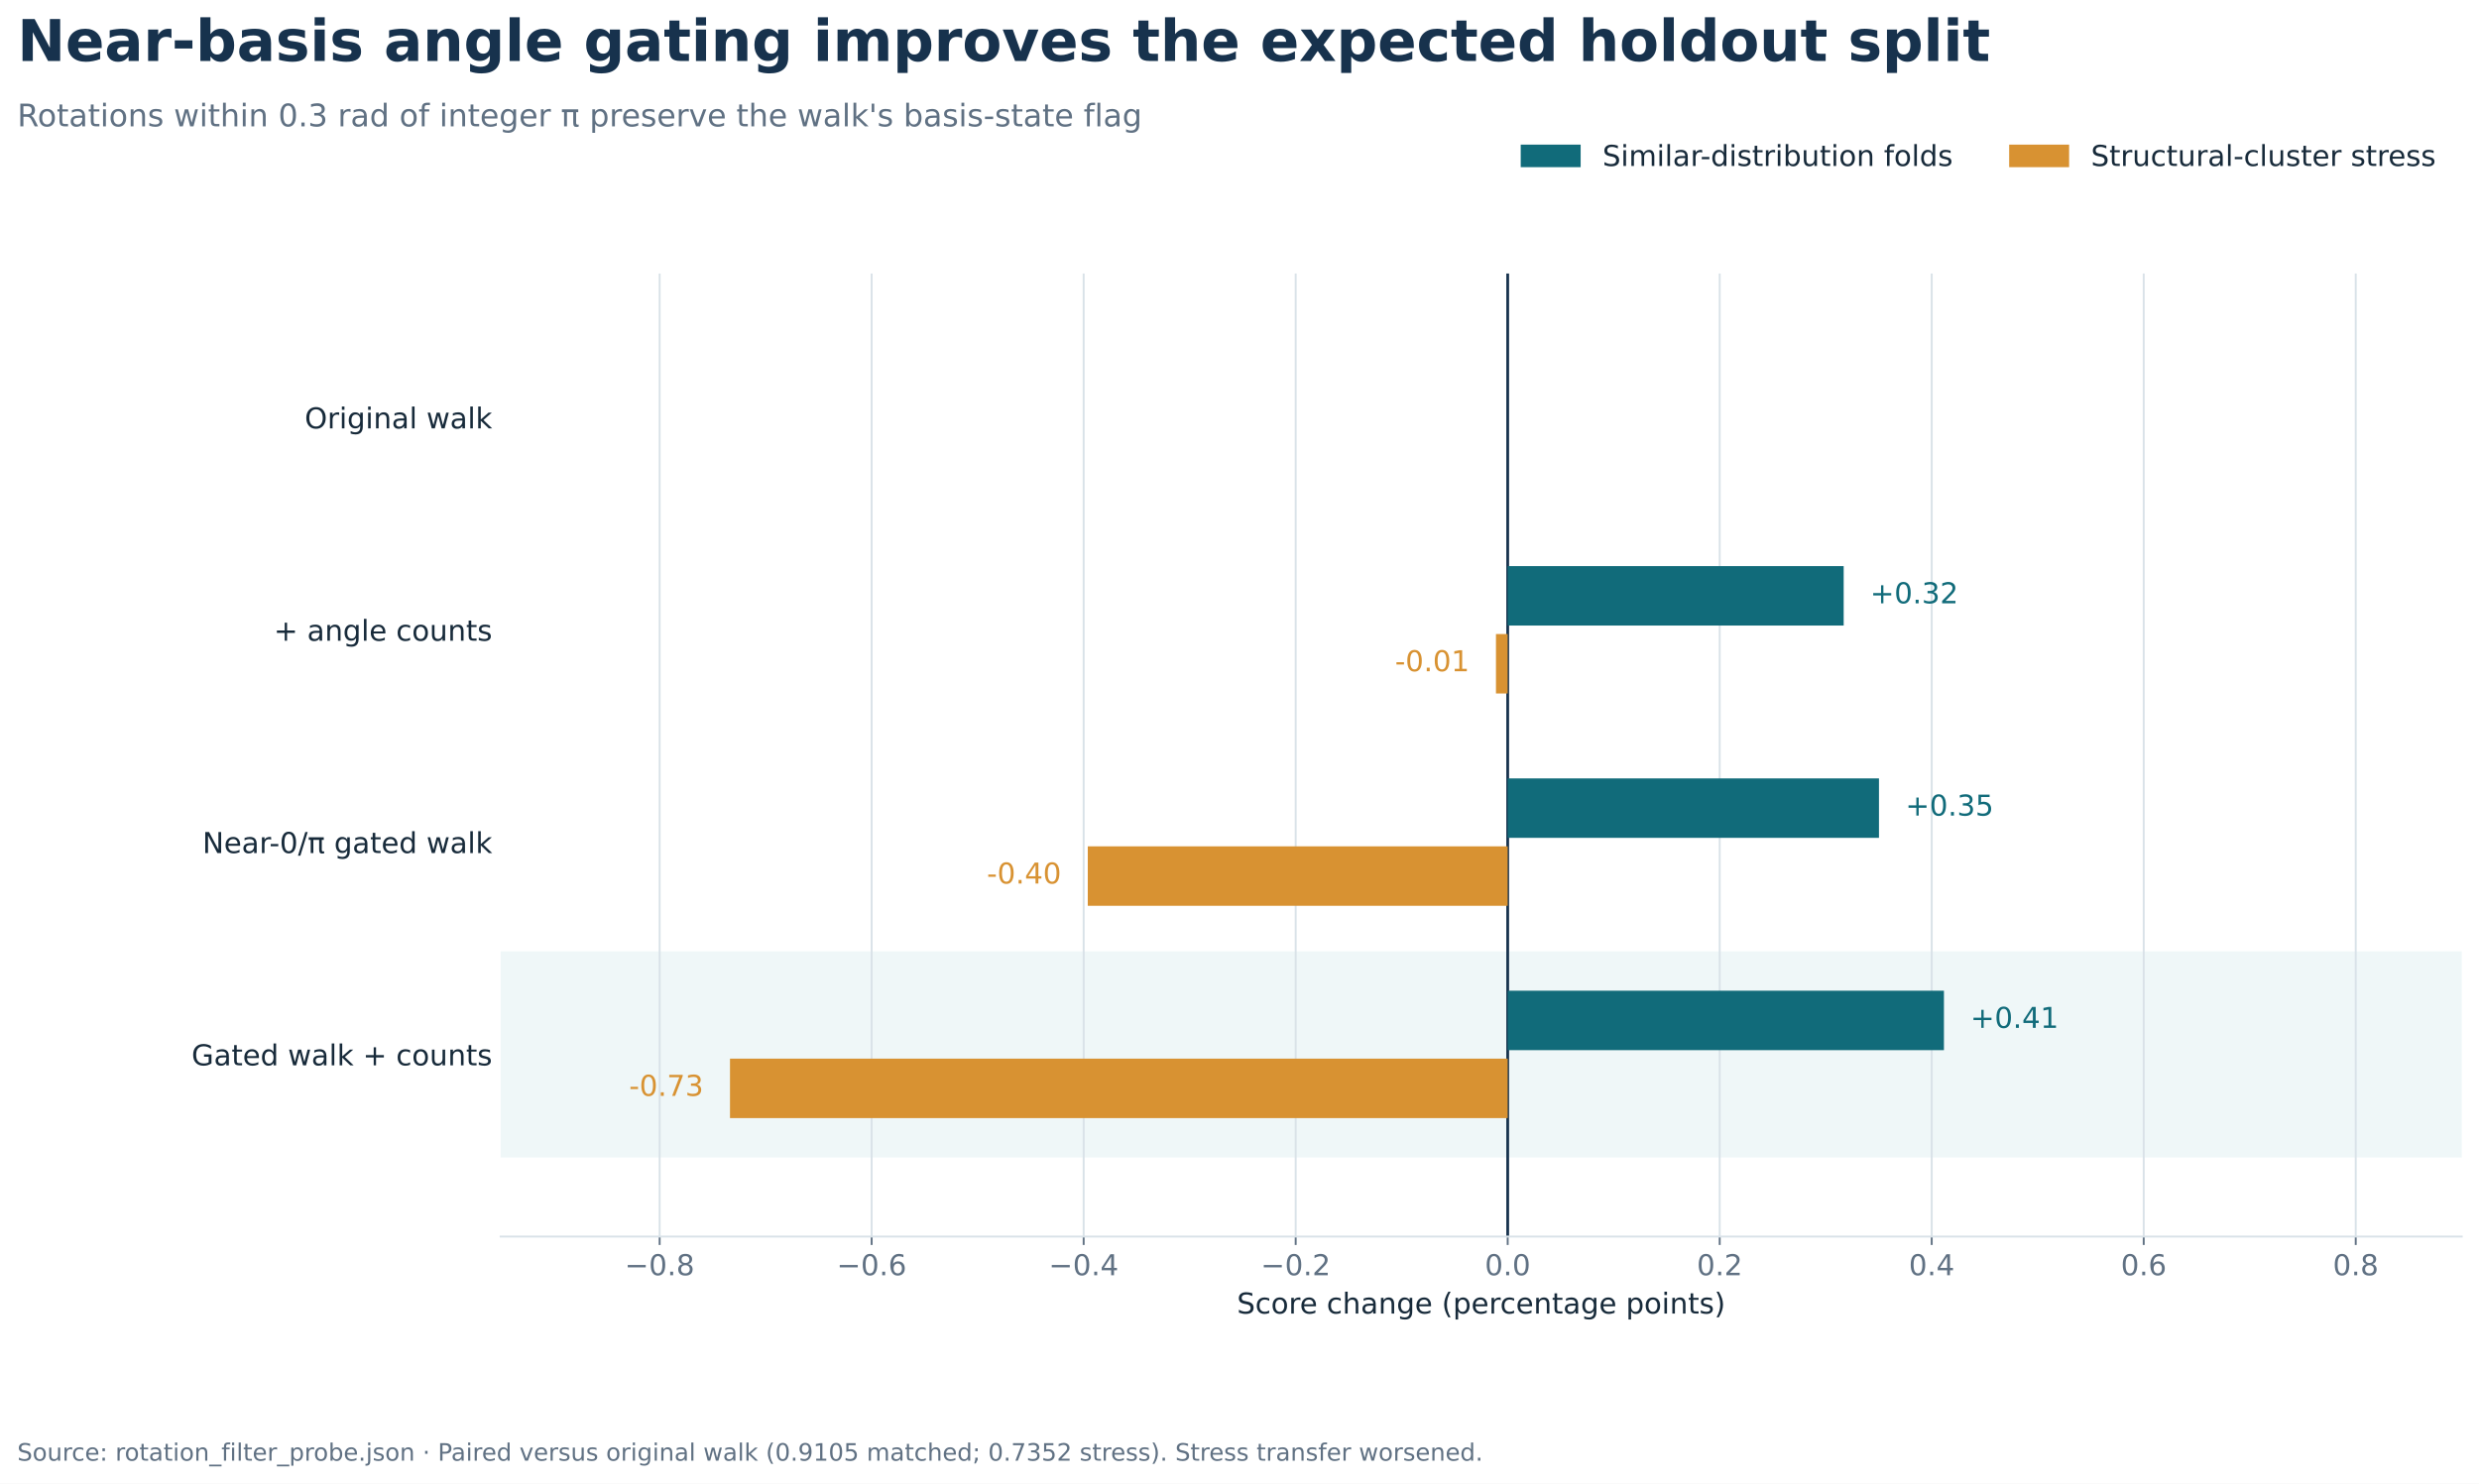
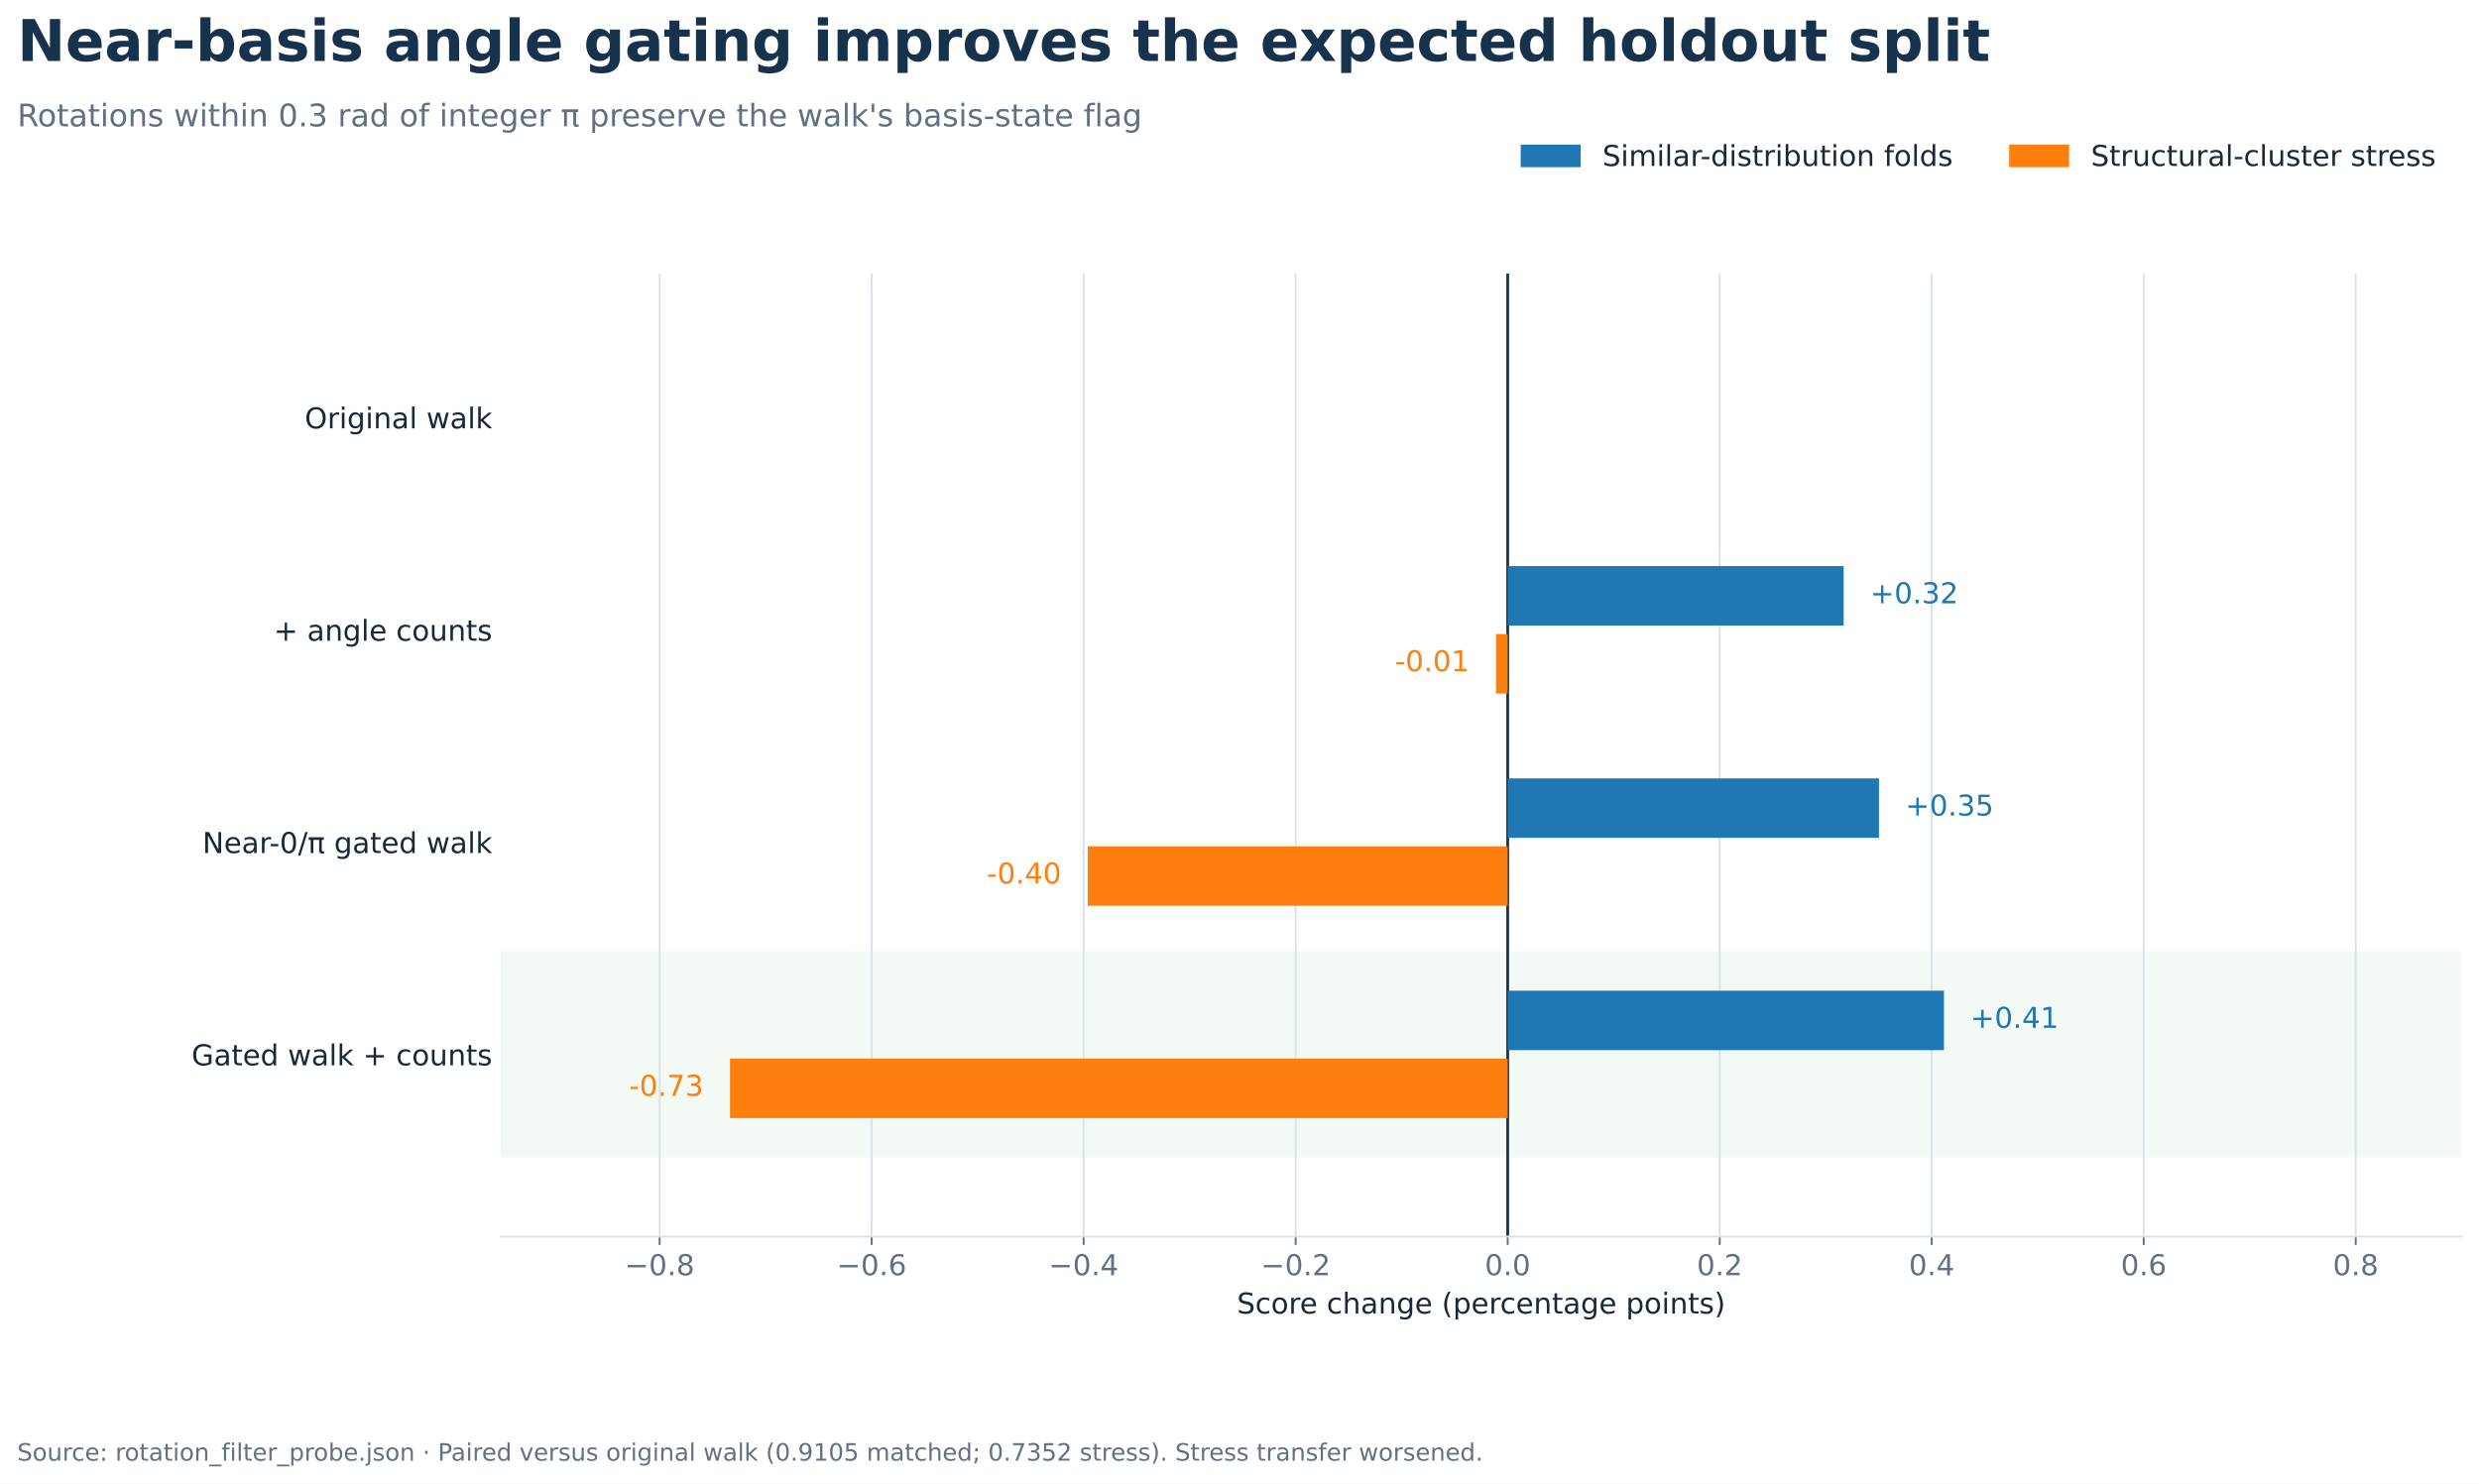
<svg xmlns="http://www.w3.org/2000/svg" xmlns:xlink="http://www.w3.org/1999/xlink" width="1033.92pt" height="618.984pt" viewBox="0 0 1033.92 618.984" version="1.1">
  <defs>
    <style type="text/css">*{stroke-linejoin: round; stroke-linecap: butt}</style>
  </defs>
  <g id="figure_1">
    <g id="patch_1">
      <path d="M 0 618.984 L 1033.92 618.984 L 1033.92 0 L 0 0 z " style="fill: #ffffff" />
    </g>
    <g id="axes_1">
      <g id="patch_2">
        <path d="M 208.8 515.88 L 1026.72 515.88 L 1026.72 114.12 L 208.8 114.12 z " style="fill: #ffffff" />
      </g>
      <g id="patch_3">
-         <path d="M 208.8 397.371 L 1026.72 397.371 L 1026.72 482.4 L 208.8 482.4 z " clip-path="url(#p80ac3d2a57)" style="fill: #dbeef0; opacity: 0.45; stroke: #dbeef0; stroke-linejoin: miter" />
+         <path d="M 208.8 397.371 L 1026.72 397.371 L 1026.72 482.4 L 208.8 482.4 z " clip-path="url(#pee9d7599c7)" style="fill: #e4f1e7; opacity: 0.45; stroke: #e4f1e7; stroke-linejoin: miter" />
      </g>
      <g id="matplotlib.axis_1">
        <g id="xtick_1">
          <g id="line2d_1">
-             <path d="M 275.118 515.88 L 275.118 114.12 " clip-path="url(#p80ac3d2a57)" style="fill: none; stroke: #d9e2e8; stroke-width: 0.8; stroke-linecap: square" />
+             <path d="M 275.118 515.88 L 275.118 114.12 " clip-path="url(#pee9d7599c7)" style="fill: none; stroke: #d9e2e8; stroke-width: 0.8; stroke-linecap: square" />
          </g>
          <g id="line2d_2">
            <defs>
-               <path id="me31cb0b7e1" d="M 0 0 L 0 3.5 " style="stroke: #607183; stroke-width: 0.8" />
+               <path id="m8a877ed43d" d="M 0 0 L 0 3.5 " style="stroke: #607183; stroke-width: 0.8" />
            </defs>
            <g>
-               <use xlink:href="#me31cb0b7e1" x="275.118" y="515.88" style="fill: #607183; stroke: #607183; stroke-width: 0.8" />
+               <use xlink:href="#m8a877ed43d" x="275.118" y="515.88" style="fill: #607183; stroke: #607183; stroke-width: 0.8" />
            </g>
          </g>
          <g id="text_1">
            <text style="font-size: 12px; font-family: 'DejaVu Sans'; text-anchor: middle; fill: #607183" x="275.118" y="531.997" transform="rotate(-0 275.1178 531.9972)">−0.8</text>
          </g>
        </g>
        <g id="xtick_2">
          <g id="line2d_3">
-             <path d="M 363.542 515.88 L 363.542 114.12 " clip-path="url(#p80ac3d2a57)" style="fill: none; stroke: #d9e2e8; stroke-width: 0.8; stroke-linecap: square" />
+             <path d="M 363.542 515.88 L 363.542 114.12 " clip-path="url(#pee9d7599c7)" style="fill: none; stroke: #d9e2e8; stroke-width: 0.8; stroke-linecap: square" />
          </g>
          <g id="line2d_4">
            <g>
-               <use xlink:href="#me31cb0b7e1" x="363.542" y="515.88" style="fill: #607183; stroke: #607183; stroke-width: 0.8" />
+               <use xlink:href="#m8a877ed43d" x="363.542" y="515.88" style="fill: #607183; stroke: #607183; stroke-width: 0.8" />
            </g>
          </g>
          <g id="text_2">
            <text style="font-size: 12px; font-family: 'DejaVu Sans'; text-anchor: middle; fill: #607183" x="363.542" y="531.997" transform="rotate(-0 363.5416 531.9972)">−0.6</text>
          </g>
        </g>
        <g id="xtick_3">
          <g id="line2d_5">
-             <path d="M 451.965 515.88 L 451.965 114.12 " clip-path="url(#p80ac3d2a57)" style="fill: none; stroke: #d9e2e8; stroke-width: 0.8; stroke-linecap: square" />
+             <path d="M 451.965 515.88 L 451.965 114.12 " clip-path="url(#pee9d7599c7)" style="fill: none; stroke: #d9e2e8; stroke-width: 0.8; stroke-linecap: square" />
          </g>
          <g id="line2d_6">
            <g>
-               <use xlink:href="#me31cb0b7e1" x="451.965" y="515.88" style="fill: #607183; stroke: #607183; stroke-width: 0.8" />
+               <use xlink:href="#m8a877ed43d" x="451.965" y="515.88" style="fill: #607183; stroke: #607183; stroke-width: 0.8" />
            </g>
          </g>
          <g id="text_3">
            <text style="font-size: 12px; font-family: 'DejaVu Sans'; text-anchor: middle; fill: #607183" x="451.965" y="531.997" transform="rotate(-0 451.9654 531.9972)">−0.4</text>
          </g>
        </g>
        <g id="xtick_4">
          <g id="line2d_7">
-             <path d="M 540.389 515.88 L 540.389 114.12 " clip-path="url(#p80ac3d2a57)" style="fill: none; stroke: #d9e2e8; stroke-width: 0.8; stroke-linecap: square" />
+             <path d="M 540.389 515.88 L 540.389 114.12 " clip-path="url(#pee9d7599c7)" style="fill: none; stroke: #d9e2e8; stroke-width: 0.8; stroke-linecap: square" />
          </g>
          <g id="line2d_8">
            <g>
-               <use xlink:href="#me31cb0b7e1" x="540.389" y="515.88" style="fill: #607183; stroke: #607183; stroke-width: 0.8" />
+               <use xlink:href="#m8a877ed43d" x="540.389" y="515.88" style="fill: #607183; stroke: #607183; stroke-width: 0.8" />
            </g>
          </g>
          <g id="text_4">
            <text style="font-size: 12px; font-family: 'DejaVu Sans'; text-anchor: middle; fill: #607183" x="540.389" y="531.997" transform="rotate(-0 540.3892 531.9972)">−0.2</text>
          </g>
        </g>
        <g id="xtick_5">
          <g id="line2d_9">
-             <path d="M 628.813 515.88 L 628.813 114.12 " clip-path="url(#p80ac3d2a57)" style="fill: none; stroke: #d9e2e8; stroke-width: 0.8; stroke-linecap: square" />
+             <path d="M 628.813 515.88 L 628.813 114.12 " clip-path="url(#pee9d7599c7)" style="fill: none; stroke: #d9e2e8; stroke-width: 0.8; stroke-linecap: square" />
          </g>
          <g id="line2d_10">
            <g>
-               <use xlink:href="#me31cb0b7e1" x="628.813" y="515.88" style="fill: #607183; stroke: #607183; stroke-width: 0.8" />
+               <use xlink:href="#m8a877ed43d" x="628.813" y="515.88" style="fill: #607183; stroke: #607183; stroke-width: 0.8" />
            </g>
          </g>
          <g id="text_5">
            <text style="font-size: 12px; font-family: 'DejaVu Sans'; text-anchor: middle; fill: #607183" x="628.813" y="531.997" transform="rotate(-0 628.813 531.9972)">0.0</text>
          </g>
        </g>
        <g id="xtick_6">
          <g id="line2d_11">
-             <path d="M 717.237 515.88 L 717.237 114.12 " clip-path="url(#p80ac3d2a57)" style="fill: none; stroke: #d9e2e8; stroke-width: 0.8; stroke-linecap: square" />
+             <path d="M 717.237 515.88 L 717.237 114.12 " clip-path="url(#pee9d7599c7)" style="fill: none; stroke: #d9e2e8; stroke-width: 0.8; stroke-linecap: square" />
          </g>
          <g id="line2d_12">
            <g>
-               <use xlink:href="#me31cb0b7e1" x="717.237" y="515.88" style="fill: #607183; stroke: #607183; stroke-width: 0.8" />
+               <use xlink:href="#m8a877ed43d" x="717.237" y="515.88" style="fill: #607183; stroke: #607183; stroke-width: 0.8" />
            </g>
          </g>
          <g id="text_6">
            <text style="font-size: 12px; font-family: 'DejaVu Sans'; text-anchor: middle; fill: #607183" x="717.237" y="531.997" transform="rotate(-0 717.2368 531.9972)">0.2</text>
          </g>
        </g>
        <g id="xtick_7">
          <g id="line2d_13">
-             <path d="M 805.661 515.88 L 805.661 114.12 " clip-path="url(#p80ac3d2a57)" style="fill: none; stroke: #d9e2e8; stroke-width: 0.8; stroke-linecap: square" />
+             <path d="M 805.661 515.88 L 805.661 114.12 " clip-path="url(#pee9d7599c7)" style="fill: none; stroke: #d9e2e8; stroke-width: 0.8; stroke-linecap: square" />
          </g>
          <g id="line2d_14">
            <g>
-               <use xlink:href="#me31cb0b7e1" x="805.661" y="515.88" style="fill: #607183; stroke: #607183; stroke-width: 0.8" />
+               <use xlink:href="#m8a877ed43d" x="805.661" y="515.88" style="fill: #607183; stroke: #607183; stroke-width: 0.8" />
            </g>
          </g>
          <g id="text_7">
            <text style="font-size: 12px; font-family: 'DejaVu Sans'; text-anchor: middle; fill: #607183" x="805.661" y="531.997" transform="rotate(-0 805.6605 531.9972)">0.4</text>
          </g>
        </g>
        <g id="xtick_8">
          <g id="line2d_15">
-             <path d="M 894.084 515.88 L 894.084 114.12 " clip-path="url(#p80ac3d2a57)" style="fill: none; stroke: #d9e2e8; stroke-width: 0.8; stroke-linecap: square" />
+             <path d="M 894.084 515.88 L 894.084 114.12 " clip-path="url(#pee9d7599c7)" style="fill: none; stroke: #d9e2e8; stroke-width: 0.8; stroke-linecap: square" />
          </g>
          <g id="line2d_16">
            <g>
-               <use xlink:href="#me31cb0b7e1" x="894.084" y="515.88" style="fill: #607183; stroke: #607183; stroke-width: 0.8" />
+               <use xlink:href="#m8a877ed43d" x="894.084" y="515.88" style="fill: #607183; stroke: #607183; stroke-width: 0.8" />
            </g>
          </g>
          <g id="text_8">
            <text style="font-size: 12px; font-family: 'DejaVu Sans'; text-anchor: middle; fill: #607183" x="894.084" y="531.997" transform="rotate(-0 894.0843 531.9972)">0.6</text>
          </g>
        </g>
        <g id="xtick_9">
          <g id="line2d_17">
-             <path d="M 982.508 515.88 L 982.508 114.12 " clip-path="url(#p80ac3d2a57)" style="fill: none; stroke: #d9e2e8; stroke-width: 0.8; stroke-linecap: square" />
+             <path d="M 982.508 515.88 L 982.508 114.12 " clip-path="url(#pee9d7599c7)" style="fill: none; stroke: #d9e2e8; stroke-width: 0.8; stroke-linecap: square" />
          </g>
          <g id="line2d_18">
            <g>
-               <use xlink:href="#me31cb0b7e1" x="982.508" y="515.88" style="fill: #607183; stroke: #607183; stroke-width: 0.8" />
+               <use xlink:href="#m8a877ed43d" x="982.508" y="515.88" style="fill: #607183; stroke: #607183; stroke-width: 0.8" />
            </g>
          </g>
          <g id="text_9">
            <text style="font-size: 12px; font-family: 'DejaVu Sans'; text-anchor: middle; fill: #607183" x="982.508" y="531.997" transform="rotate(-0 982.5081 531.9972)">0.8</text>
          </g>
        </g>
        <g id="text_10">
          <text style="font-size: 12px; font-family: 'DejaVu Sans'; text-anchor: middle; fill: #172a3a" x="617.76" y="547.998" transform="rotate(-0 617.76 547.9981)">Score change (percentage points)</text>
        </g>
      </g>
      <g id="matplotlib.axis_2">
        <g id="ytick_1">
          <g id="line2d_19" />
          <g id="text_11">
            <text style="font-size: 12px; font-family: 'DejaVu Sans'; text-anchor: end; fill: #172a3a" x="205.3" y="178.73" transform="rotate(-0 205.3 178.7305)">Original walk</text>
          </g>
        </g>
        <g id="ytick_2">
          <g id="line2d_20" />
          <g id="text_12">
            <text style="font-size: 12px; font-family: 'DejaVu Sans'; text-anchor: end; fill: #172a3a" x="205.3" y="267.302" transform="rotate(-0 205.3 267.3019)">+ angle counts</text>
          </g>
        </g>
        <g id="ytick_3">
          <g id="line2d_21" />
          <g id="text_13">
            <text style="font-size: 12px; font-family: 'DejaVu Sans'; text-anchor: end; fill: #172a3a" x="205.3" y="355.873" transform="rotate(-0 205.3 355.8733)">Near-0/π gated walk</text>
          </g>
        </g>
        <g id="ytick_4">
          <g id="line2d_22" />
          <g id="text_14">
            <text style="font-size: 12px; font-family: 'DejaVu Sans'; text-anchor: end; fill: #172a3a" x="205.3" y="444.445" transform="rotate(-0 205.3 444.4448)">Gated walk + counts</text>
          </g>
        </g>
      </g>
      <g id="line2d_23">
-         <path d="M 628.813 515.88 L 628.813 114.12 " clip-path="url(#p80ac3d2a57)" style="fill: none; stroke: #17324d; stroke-width: 1.15; stroke-linecap: square" />
+         <path d="M 628.813 515.88 L 628.813 114.12 " clip-path="url(#pee9d7599c7)" style="fill: none; stroke: #17324d; stroke-width: 1.15; stroke-linecap: square" />
      </g>
      <g id="patch_4">
        <path d="M 208.8 515.88 L 1026.72 515.88 " style="fill: none; stroke: #d9e2e8; stroke-width: 0.8; stroke-linejoin: miter; stroke-linecap: square" />
      </g>
      <g id="patch_5">
-         <path d="M 628.813 147.6 L 628.813 147.6 L 628.813 172.4 L 628.813 172.4 z " clip-path="url(#p80ac3d2a57)" style="fill: #116b7a" />
+         <path d="M 628.813 147.6 L 628.813 147.6 L 628.813 172.4 L 628.813 172.4 z " clip-path="url(#pee9d7599c7)" style="fill: #1f77b4" />
      </g>
      <g id="patch_6">
-         <path d="M 628.813 236.171 L 768.944 236.171 L 768.944 260.971 L 628.813 260.971 z " clip-path="url(#p80ac3d2a57)" style="fill: #116b7a" />
+         <path d="M 628.813 236.171 L 768.944 236.171 L 768.944 260.971 L 628.813 260.971 z " clip-path="url(#pee9d7599c7)" style="fill: #1f77b4" />
      </g>
      <g id="patch_7">
-         <path d="M 628.813 324.743 L 783.665 324.743 L 783.665 349.543 L 628.813 349.543 z " clip-path="url(#p80ac3d2a57)" style="fill: #116b7a" />
+         <path d="M 628.813 324.743 L 783.665 324.743 L 783.665 349.543 L 628.813 349.543 z " clip-path="url(#pee9d7599c7)" style="fill: #1f77b4" />
      </g>
      <g id="patch_8">
-         <path d="M 628.813 413.314 L 810.759 413.314 L 810.759 438.114 L 628.813 438.114 z " clip-path="url(#p80ac3d2a57)" style="fill: #116b7a" />
+         <path d="M 628.813 413.314 L 810.759 413.314 L 810.759 438.114 L 628.813 438.114 z " clip-path="url(#pee9d7599c7)" style="fill: #1f77b4" />
      </g>
      <g id="patch_9">
-         <path d="M 628.813 175.943 L 628.813 175.943 L 628.813 200.743 L 628.813 200.743 z " clip-path="url(#p80ac3d2a57)" style="fill: #d89232" />
+         <path d="M 628.813 175.943 L 628.813 175.943 L 628.813 200.743 L 628.813 200.743 z " clip-path="url(#pee9d7599c7)" style="fill: #ff7f0e" />
      </g>
      <g id="patch_10">
-         <path d="M 628.813 264.514 L 623.921 264.514 L 623.921 289.314 L 628.813 289.314 z " clip-path="url(#p80ac3d2a57)" style="fill: #d89232" />
+         <path d="M 628.813 264.514 L 623.921 264.514 L 623.921 289.314 L 628.813 289.314 z " clip-path="url(#pee9d7599c7)" style="fill: #ff7f0e" />
      </g>
      <g id="patch_11">
-         <path d="M 628.813 353.086 L 453.682 353.086 L 453.682 377.886 L 628.813 377.886 z " clip-path="url(#p80ac3d2a57)" style="fill: #d89232" />
+         <path d="M 628.813 353.086 L 453.682 353.086 L 453.682 377.886 L 628.813 377.886 z " clip-path="url(#pee9d7599c7)" style="fill: #ff7f0e" />
      </g>
      <g id="patch_12">
-         <path d="M 628.813 441.657 L 304.459 441.657 L 304.459 466.457 L 628.813 466.457 z " clip-path="url(#p80ac3d2a57)" style="fill: #d89232" />
+         <path d="M 628.813 441.657 L 304.459 441.657 L 304.459 466.457 L 628.813 466.457 z " clip-path="url(#pee9d7599c7)" style="fill: #ff7f0e" />
      </g>
      <g id="text_15">
-         <text style="font-size: 12px; font-family: 'DejaVu Sans'; text-anchor: start; fill: #116b7a" x="779.997" y="251.689" transform="rotate(-0 779.9972 251.6886)">+0.32</text>
+         <text style="font-size: 12px; font-family: 'DejaVu Sans'; text-anchor: start; fill: #1f77b4" x="779.997" y="251.689" transform="rotate(-0 779.9972 251.6886)">+0.32</text>
      </g>
      <g id="text_16">
-         <text style="font-size: 12px; font-family: 'DejaVu Sans'; text-anchor: end; fill: #d89232" x="612.868" y="280.031" transform="rotate(-0 612.8677 280.0315)">-0.01</text>
+         <text style="font-size: 12px; font-family: 'DejaVu Sans'; text-anchor: end; fill: #ff7f0e" x="612.868" y="280.031" transform="rotate(-0 612.8677 280.0315)">-0.01</text>
      </g>
      <g id="text_17">
-         <text style="font-size: 12px; font-family: 'DejaVu Sans'; text-anchor: start; fill: #116b7a" x="794.718" y="340.26" transform="rotate(-0 794.7183 340.26)">+0.35</text>
+         <text style="font-size: 12px; font-family: 'DejaVu Sans'; text-anchor: start; fill: #1f77b4" x="794.718" y="340.26" transform="rotate(-0 794.7183 340.26)">+0.35</text>
      </g>
      <g id="text_18">
-         <text style="font-size: 12px; font-family: 'DejaVu Sans'; text-anchor: end; fill: #d89232" x="442.629" y="368.603" transform="rotate(-0 442.6293 368.6029)">-0.40</text>
+         <text style="font-size: 12px; font-family: 'DejaVu Sans'; text-anchor: end; fill: #ff7f0e" x="442.629" y="368.603" transform="rotate(-0 442.6293 368.6029)">-0.40</text>
      </g>
      <g id="text_19">
-         <text style="font-size: 12px; font-family: 'DejaVu Sans'; text-anchor: start; fill: #116b7a" x="821.812" y="428.831" transform="rotate(-0 821.8122 428.8315)">+0.41</text>
+         <text style="font-size: 12px; font-family: 'DejaVu Sans'; text-anchor: start; fill: #1f77b4" x="821.812" y="428.831" transform="rotate(-0 821.8122 428.8315)">+0.41</text>
      </g>
      <g id="text_20">
-         <text style="font-size: 12px; font-family: 'DejaVu Sans'; text-anchor: end; fill: #d89232" x="293.406" y="457.174" transform="rotate(-0 293.4065 457.1743)">-0.73</text>
+         <text style="font-size: 12px; font-family: 'DejaVu Sans'; text-anchor: end; fill: #ff7f0e" x="293.406" y="457.174" transform="rotate(-0 293.4065 457.1743)">-0.73</text>
      </g>
    </g>
    <g id="text_21">
      <text style="font-weight: 700; font-size: 24px; font-family: 'DejaVu Sans'; text-anchor: start; fill: #17324d" x="7.2" y="25.436" transform="rotate(-0 7.2 25.43625)">Near-basis angle gating improves the expected holdout split</text>
    </g>
    <g id="text_22">
      <text style="font-size: 13px; font-family: 'DejaVu Sans'; text-anchor: start; fill: #607183" x="7.2" y="52.718" transform="rotate(-0 7.2 52.71797)">Rotations within 0.3 rad of integer π preserve the walk's basis-state flag</text>
    </g>
    <g id="text_23">
      <text style="font-size: 10px; font-family: 'DejaVu Sans'; text-anchor: start; fill: #607183" x="7.2" y="609.382" transform="rotate(-0 7.2 609.3817)">Source: rotation_filter_probe.json · Paired versus original walk (0.9105 matched; 0.7352 stress). Stress transfer worsened.</text>
    </g>
    <g id="legend_1">
      <g id="patch_13">
-         <path d="M 634.744 69.238 L 658.744 69.238 L 658.744 60.838 L 634.744 60.838 z " style="fill: #116b7a; stroke: #116b7a; stroke-linejoin: miter" />
+         <path d="M 634.744 69.238 L 658.744 69.238 L 658.744 60.838 L 634.744 60.838 z " style="fill: #1f77b4; stroke: #1f77b4; stroke-linejoin: miter" />
      </g>
      <g id="text_24">
        <text style="font-size: 12px; font-family: 'DejaVu Sans'; text-anchor: start; fill: #172a3a" x="668.344" y="69.238" transform="rotate(-0 668.3438 69.23812)">Similar-distribution folds</text>
      </g>
      <g id="patch_14">
-         <path d="M 838.468 69.238 L 862.468 69.238 L 862.468 60.838 L 838.468 60.838 z " style="fill: #d89232; stroke: #d89232; stroke-linejoin: miter" />
+         <path d="M 838.468 69.238 L 862.468 69.238 L 862.468 60.838 L 838.468 60.838 z " style="fill: #ff7f0e; stroke: #ff7f0e; stroke-linejoin: miter" />
      </g>
      <g id="text_25">
        <text style="font-size: 12px; font-family: 'DejaVu Sans'; text-anchor: start; fill: #172a3a" x="872.068" y="69.238" transform="rotate(-0 872.0681 69.23812)">Structural-cluster stress</text>
      </g>
    </g>
  </g>
  <defs>
-     <clipPath id="p80ac3d2a57">
+     <clipPath id="pee9d7599c7">
      <rect x="208.8" y="114.12" width="817.92" height="401.76" />
    </clipPath>
  </defs>
</svg>
